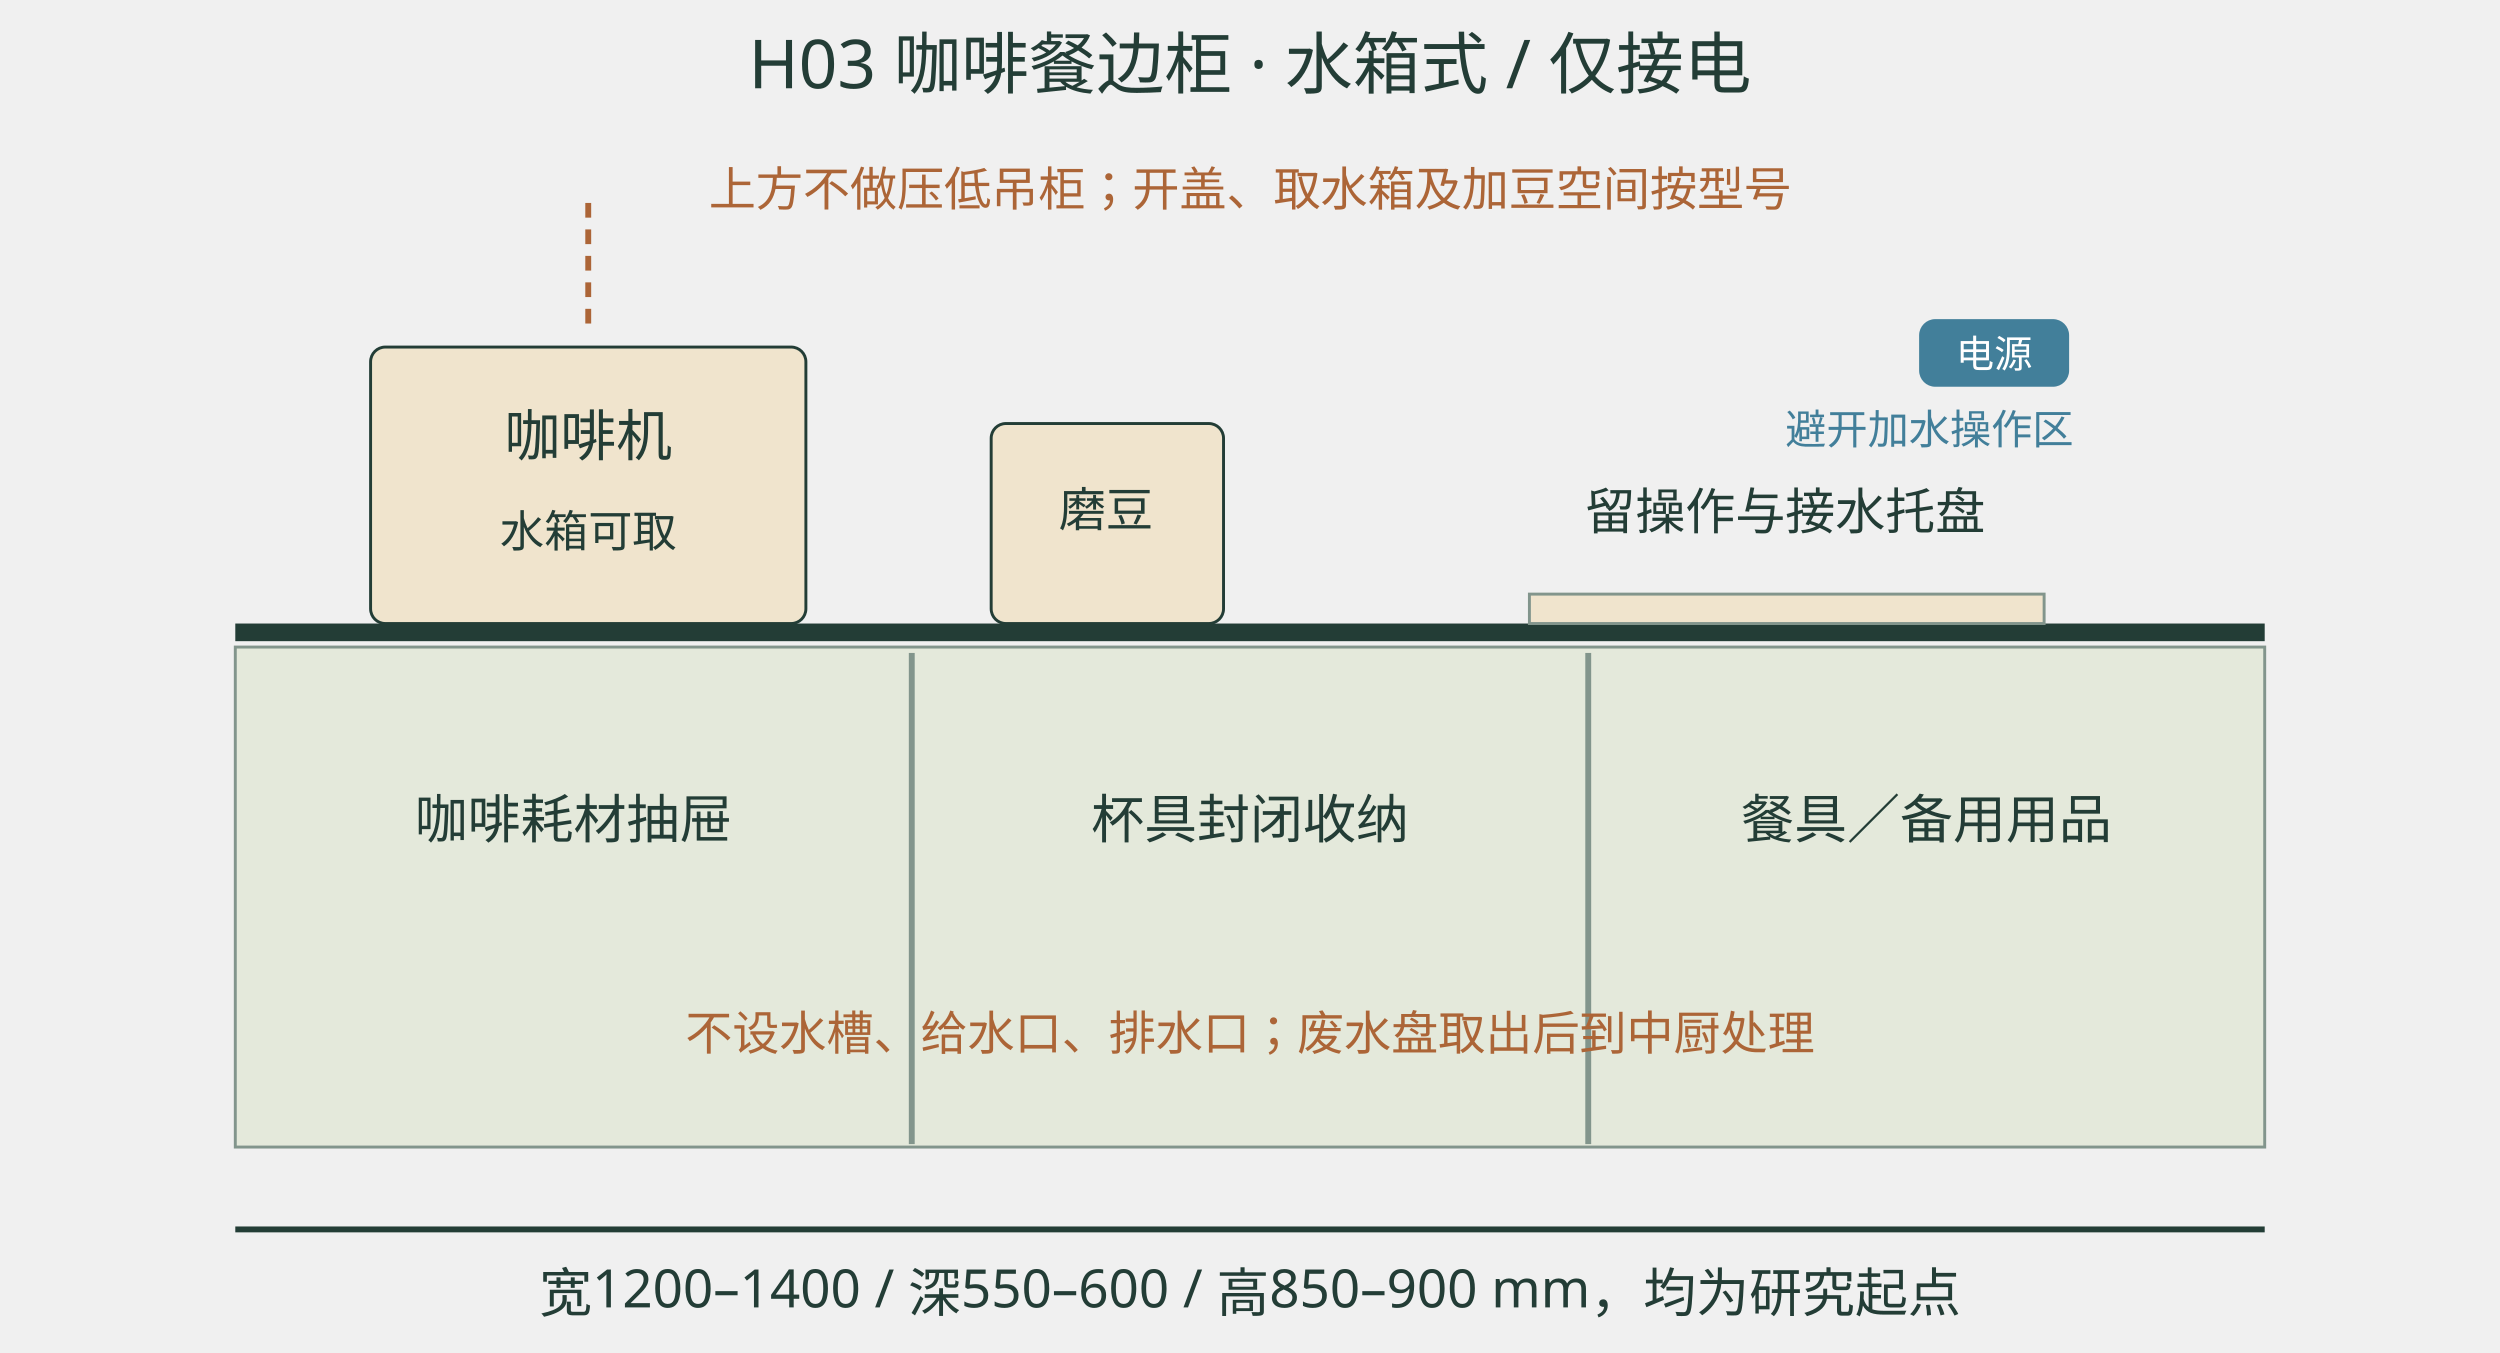
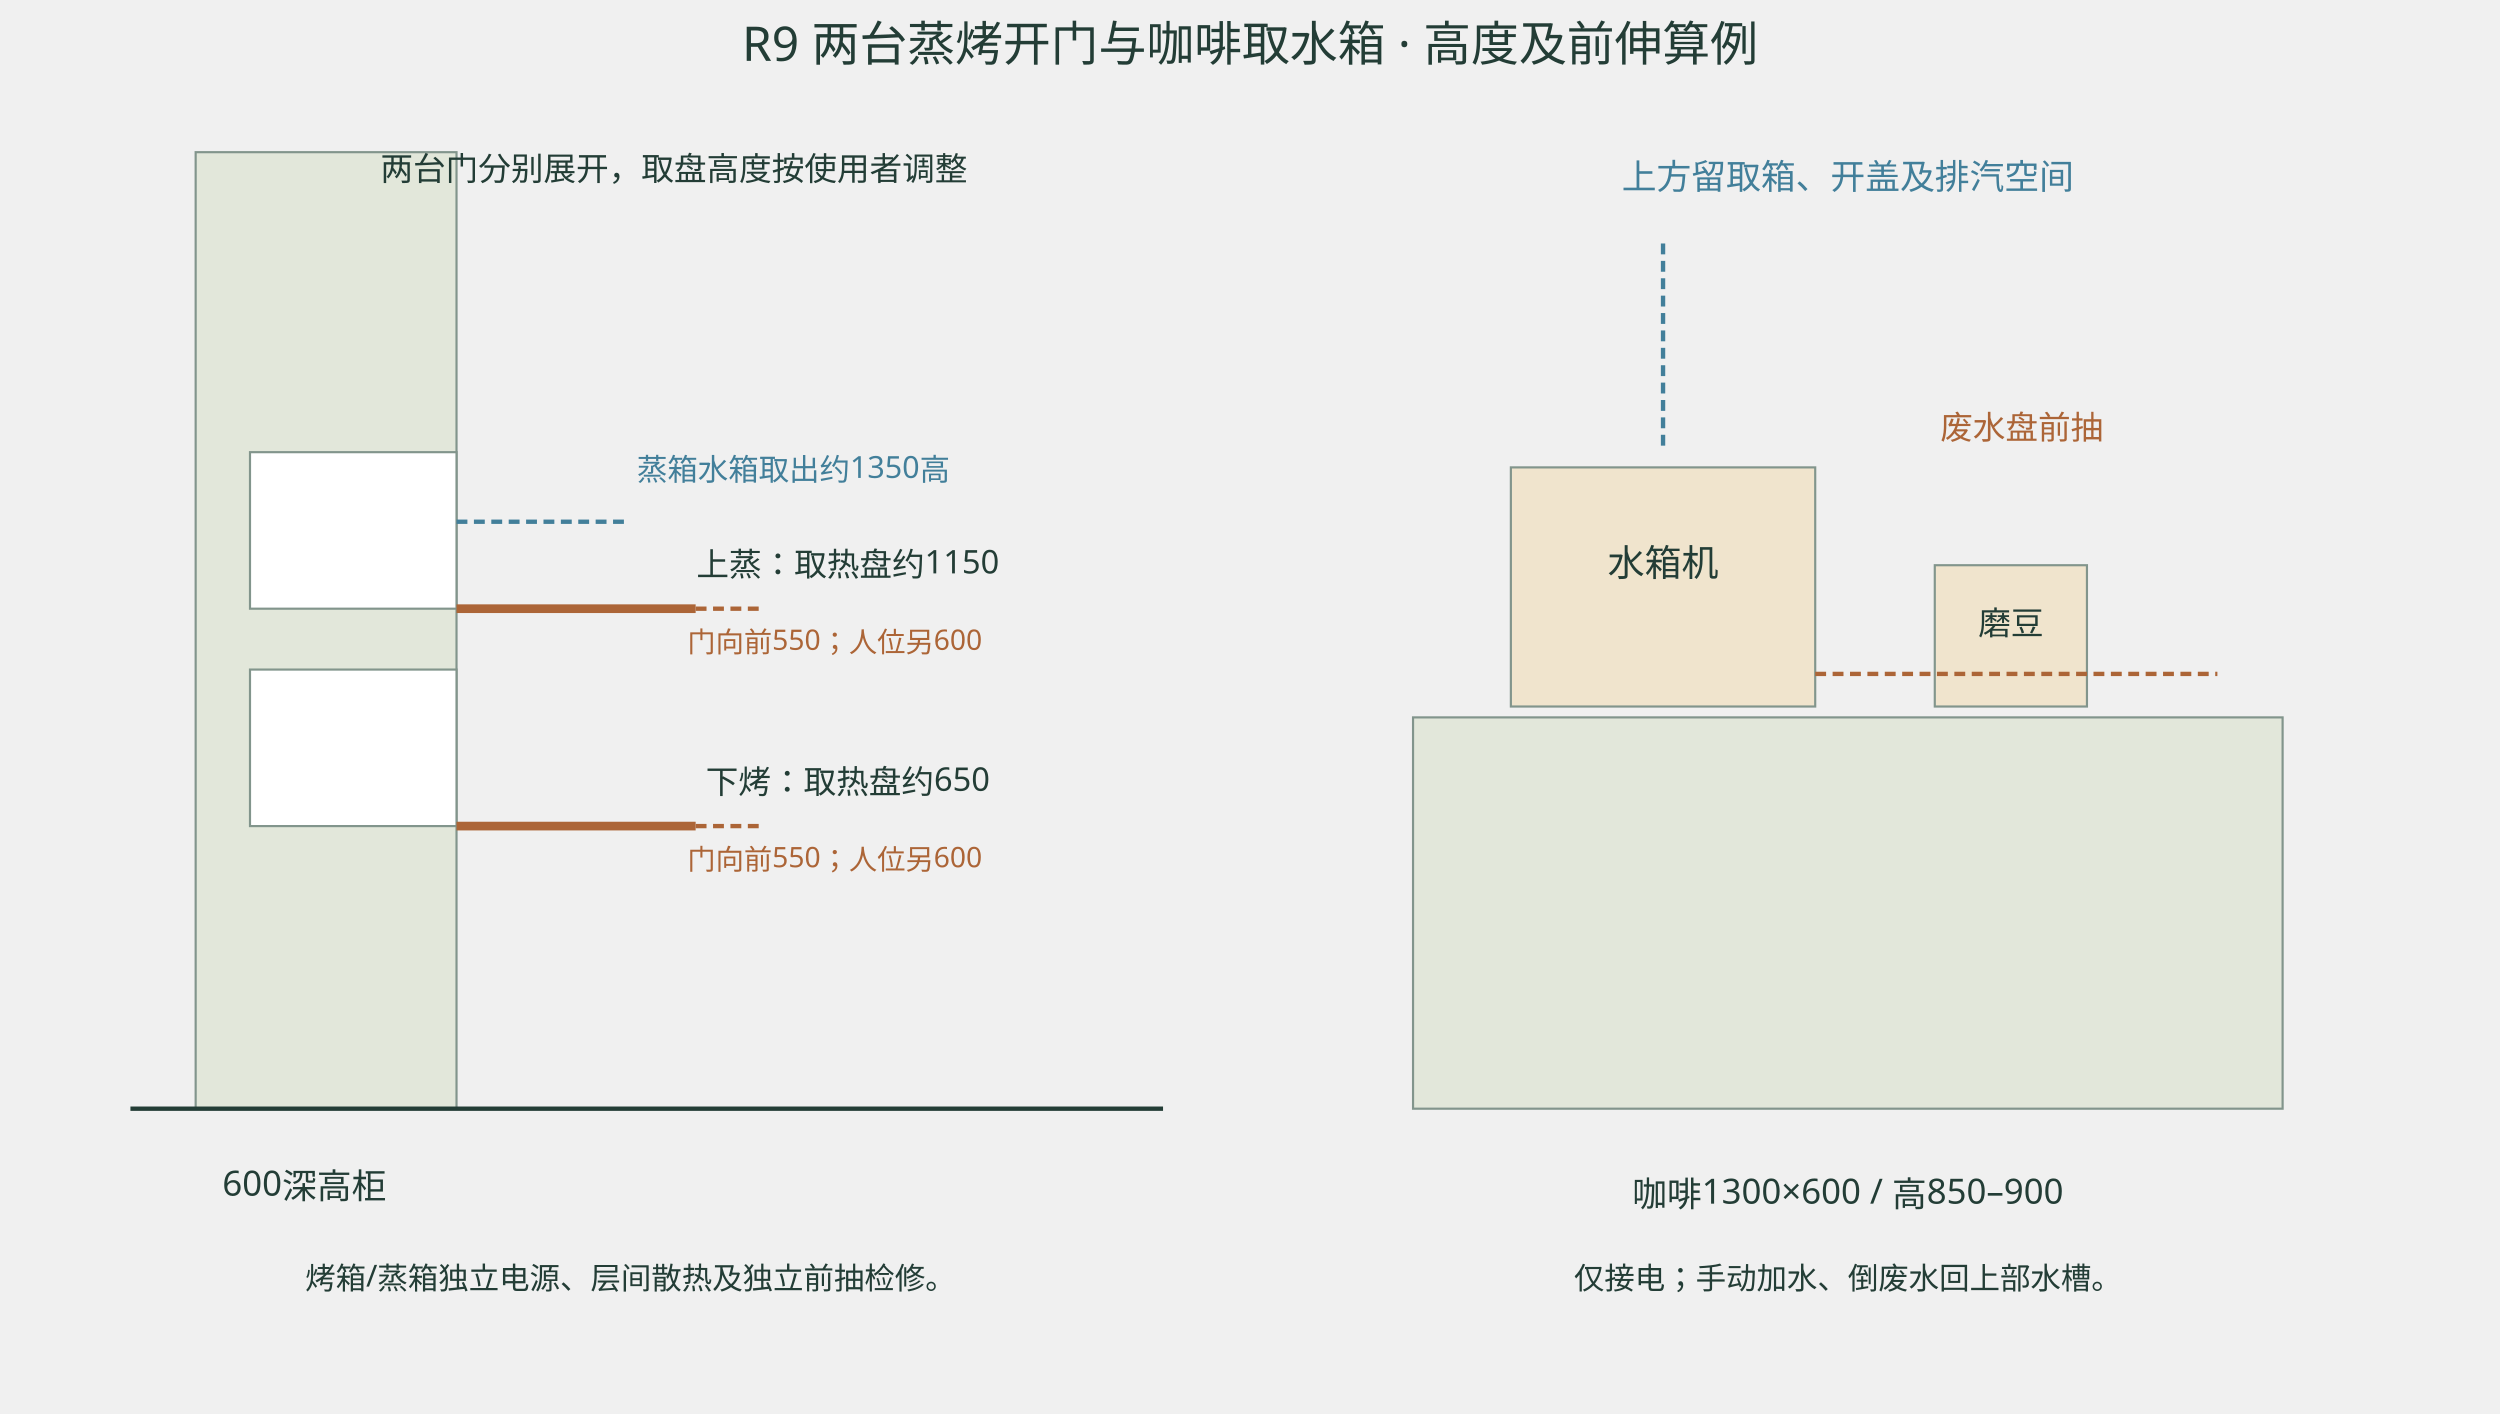
- <svg xmlns="http://www.w3.org/2000/svg" viewBox="0 0 850 460" role="img" aria-label="H03水箱式咖啡餐边柜概念立面">
+ <svg xmlns="http://www.w3.org/2000/svg" viewBox="0 0 1150 650" role="img" aria-label="R9 两台蒸烤开门与咖啡取水箱 · 高度及前伸算例">
  <g font-family="Microsoft YaHei, sans-serif">
-     <text x="425" y="30" font-size="23" fill="#233d36" text-anchor="middle">H03 咖啡餐边柜 · 水箱式 / 仅接电</text>
-     <rect x="80" y="220" width="690" height="170" rx="0" fill="#e4e9db" stroke="#82958c" />
-     <line x1="80" y1="215" x2="770" y2="215" stroke="#233d36" stroke-width="6" stroke-dasharray="" />
-     <line x1="310" y1="222" x2="310" y2="389" stroke="#82958c" stroke-width="2" stroke-dasharray="" />
-     <line x1="540" y1="222" x2="540" y2="389" stroke="#82958c" stroke-width="2" stroke-dasharray="" />
-     <text x="195" y="285" font-size="18" fill="#233d36" text-anchor="middle">咖啡耗材抽屉</text>
-     <text x="425" y="285" font-size="18" fill="#233d36" text-anchor="middle">杯具封闭收纳</text>
-     <text x="655" y="285" font-size="18" fill="#233d36" text-anchor="middle">餐具／备用用品</text>
-     <rect x="126" y="118" width="148" height="94" rx="5" fill="#f0e4cd" stroke="#233d36" />
-     <text x="200" y="155" font-size="19" fill="#233d36" text-anchor="middle">咖啡机</text>
-     <text x="200" y="186" font-size="15" fill="#233d36" text-anchor="middle">水箱可取</text>
-     <rect x="337" y="144" width="79" height="68" rx="5" fill="#f0e4cd" stroke="#233d36" />
-     <text x="376" y="179" font-size="16" fill="#233d36" text-anchor="middle">磨豆</text>
-     <rect x="520" y="202" width="175" height="10" rx="0" fill="#f0e4cd" stroke="#82958c" />
-     <text x="607" y="180" font-size="17" fill="#233d36" text-anchor="middle">留操作与接水托盘</text>
-     <line x1="200" y1="110" x2="200" y2="67" stroke="#ac6537" stroke-width="2" stroke-dasharray="5 4" />
-     <text x="425" y="70" font-size="16" fill="#ac6537" text-anchor="middle">上方不做压低吊柜；开盖、取水箱及加豆空间按型号</text>
-     <rect x="653" y="109" width="50" height="22" rx="5" fill="#427f9a" stroke="#427f9a" />
-     <text x="678" y="125" font-size="13" fill="#fff" text-anchor="middle">电源</text>
-     <text x="656" y="151" font-size="14" fill="#427f9a" text-anchor="middle">避开加水操作区</text>
-     <line x1="80" y1="418" x2="770" y2="418" stroke="#233d36" stroke-width="2" stroke-dasharray="" />
-     <text x="425" y="446" font-size="18" fill="#233d36" text-anchor="middle">宽1200–1400 / 深550–600 / 高850–900 mm，均为研究起点</text>
-     <text x="425" y="357" font-size="16" fill="#ac6537" text-anchor="middle">不设水槽、给水口、排水口；废水盘取出后到中厨处理</text>
+     <text x="575.0" y="28" font-size="22" fill="#233d36" text-anchor="middle">R9 两台蒸烤开门与咖啡取水箱 · 高度及前伸算例</text>
+     <rect x="90" y="70" width="120" height="440" rx="0" fill="#e2e7da" stroke="#82958c" />
+     <line x1="60" y1="510" x2="535" y2="510" stroke="#233d36" stroke-width="2" stroke-dasharray="" />
+     <text x="140" y="550" font-size="16" fill="#233d36" text-anchor="middle">600深高柜</text>
+     <rect x="115" y="308.0" width="95" height="72" rx="0" fill="#fff" stroke="#82958c" />
+     <line x1="210" y1="380.0" x2="320" y2="380.0" stroke="#ac6537" stroke-width="4" stroke-dasharray="" />
+     <line x1="320" y1="380.0" x2="350" y2="380.0" stroke="#ac6537" stroke-width="2" stroke-dasharray="5 3" />
+     <text x="390" y="365.0" font-size="15" fill="#233d36" text-anchor="middle">下烤：取热盘约650</text>
+     <text x="384" y="400.0" font-size="13" fill="#ac6537" text-anchor="middle">门向前550；人位另600</text>
+     <rect x="115" y="208.0" width="95" height="72" rx="0" fill="#fff" stroke="#82958c" />
+     <line x1="210" y1="280.0" x2="320" y2="280.0" stroke="#ac6537" stroke-width="4" stroke-dasharray="" />
+     <line x1="320" y1="280.0" x2="350" y2="280.0" stroke="#ac6537" stroke-width="2" stroke-dasharray="5 3" />
+     <text x="390" y="265.0" font-size="15" fill="#233d36" text-anchor="middle">上蒸：取热盘约1150</text>
+     <text x="384" y="300.0" font-size="13" fill="#ac6537" text-anchor="middle">门向前550；人位另600</text>
+     <line x1="210" y1="240" x2="290" y2="240" stroke="#427f9a" stroke-width="2" stroke-dasharray="5 3" />
+     <text x="365" y="221" font-size="14" fill="#427f9a" text-anchor="middle">蒸箱水箱取出约1350高</text>
+     <text x="310" y="83" font-size="15" fill="#233d36" text-anchor="middle">两台门分别展开，取盘高度按使用者调整</text>
+     <text x="290" y="593" font-size="14" fill="#233d36" text-anchor="middle">烤箱/蒸箱独立电源、层间散热及独立前抽检修。</text>
+     <rect x="650" y="330" width="400" height="180" rx="0" fill="#e2e7da" stroke="#82958c" />
+     <text x="850" y="555" font-size="16" fill="#233d36" text-anchor="middle">咖啡1300×600 / 高850–900</text>
+     <rect x="695" y="215" width="140" height="110" rx="0" fill="#f0e4cd" stroke="#82958c" />
+     <text x="765" y="265" font-size="17" fill="#233d36" text-anchor="middle">水箱机</text>
+     <rect x="890" y="260" width="70" height="65" rx="0" fill="#f0e4cd" stroke="#82958c" />
+     <text x="925" y="292" font-size="15" fill="#233d36" text-anchor="middle">磨豆</text>
+     <line x1="765" y1="205" x2="765" y2="110" stroke="#427f9a" stroke-width="2" stroke-dasharray="5 3" />
+     <text x="850" y="87" font-size="16" fill="#427f9a" text-anchor="middle">上方留取箱、开盖及排汽空间</text>
+     <line x1="835" y1="310" x2="1020" y2="310" stroke="#ac6537" stroke-width="2" stroke-dasharray="5 3" />
+     <text x="930" y="202" font-size="15" fill="#ac6537" text-anchor="middle">废水盘前抽</text>
+     <text x="850" y="593" font-size="14" fill="#233d36" text-anchor="middle">仅接电；手动加水、倒废水回上部水槽。</text>
  </g>
</svg>
